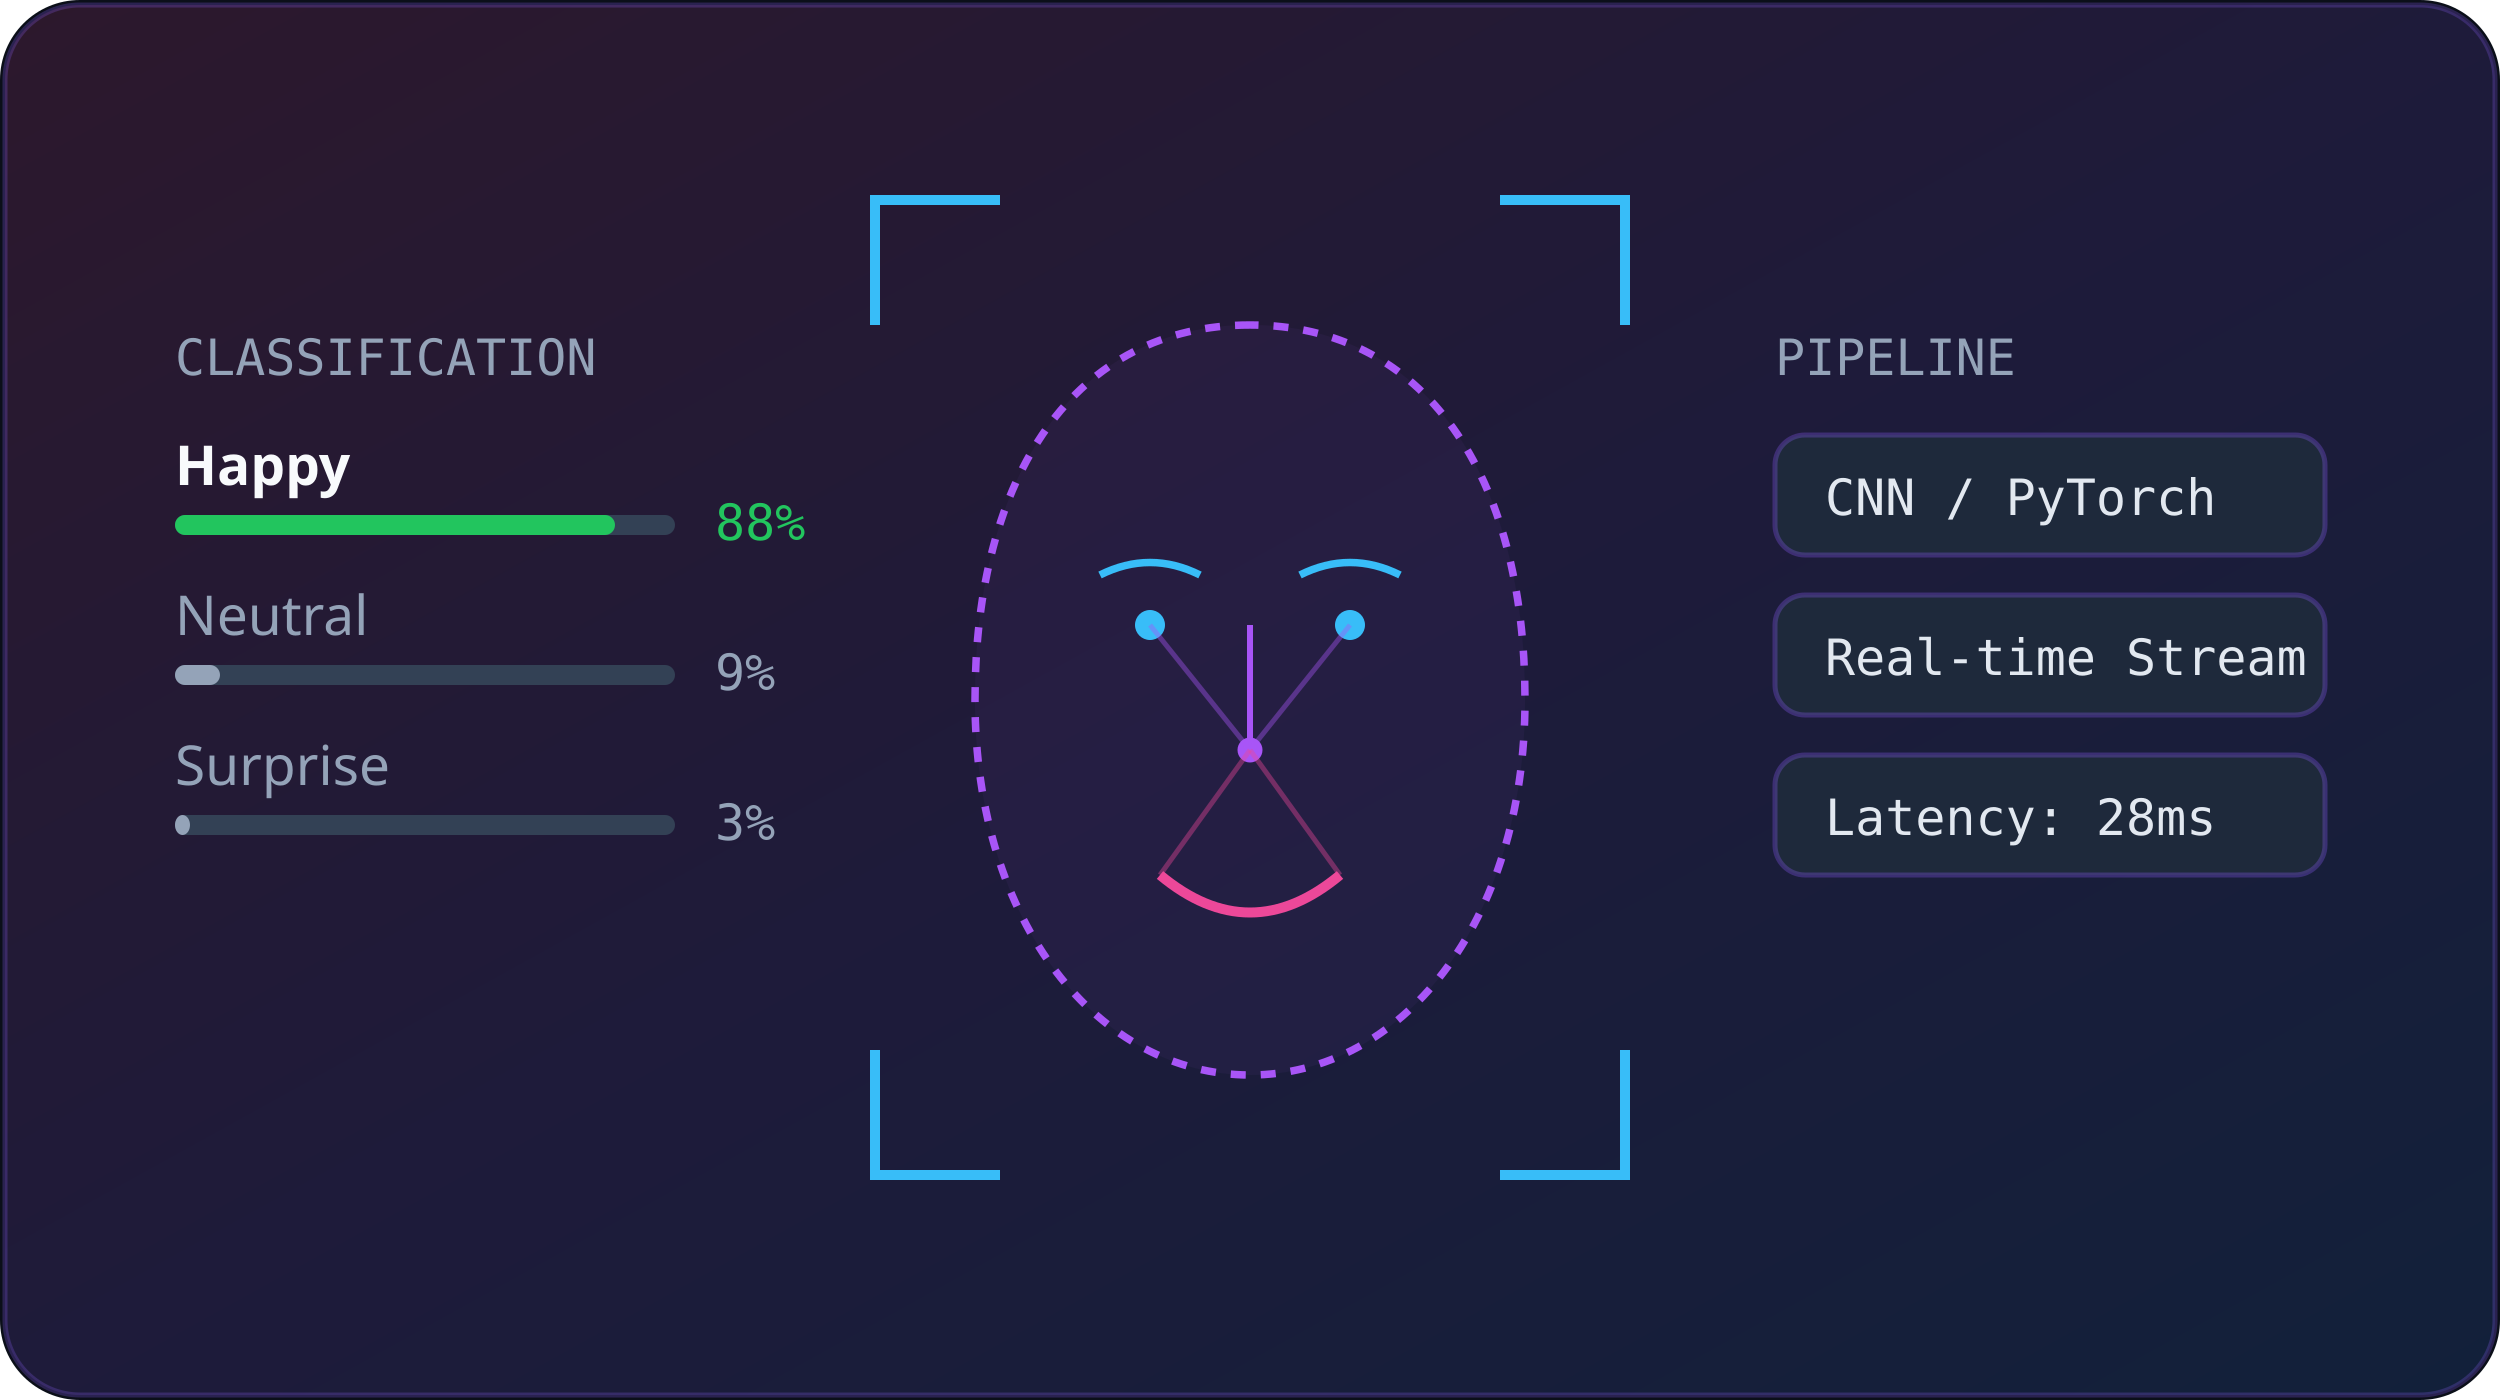
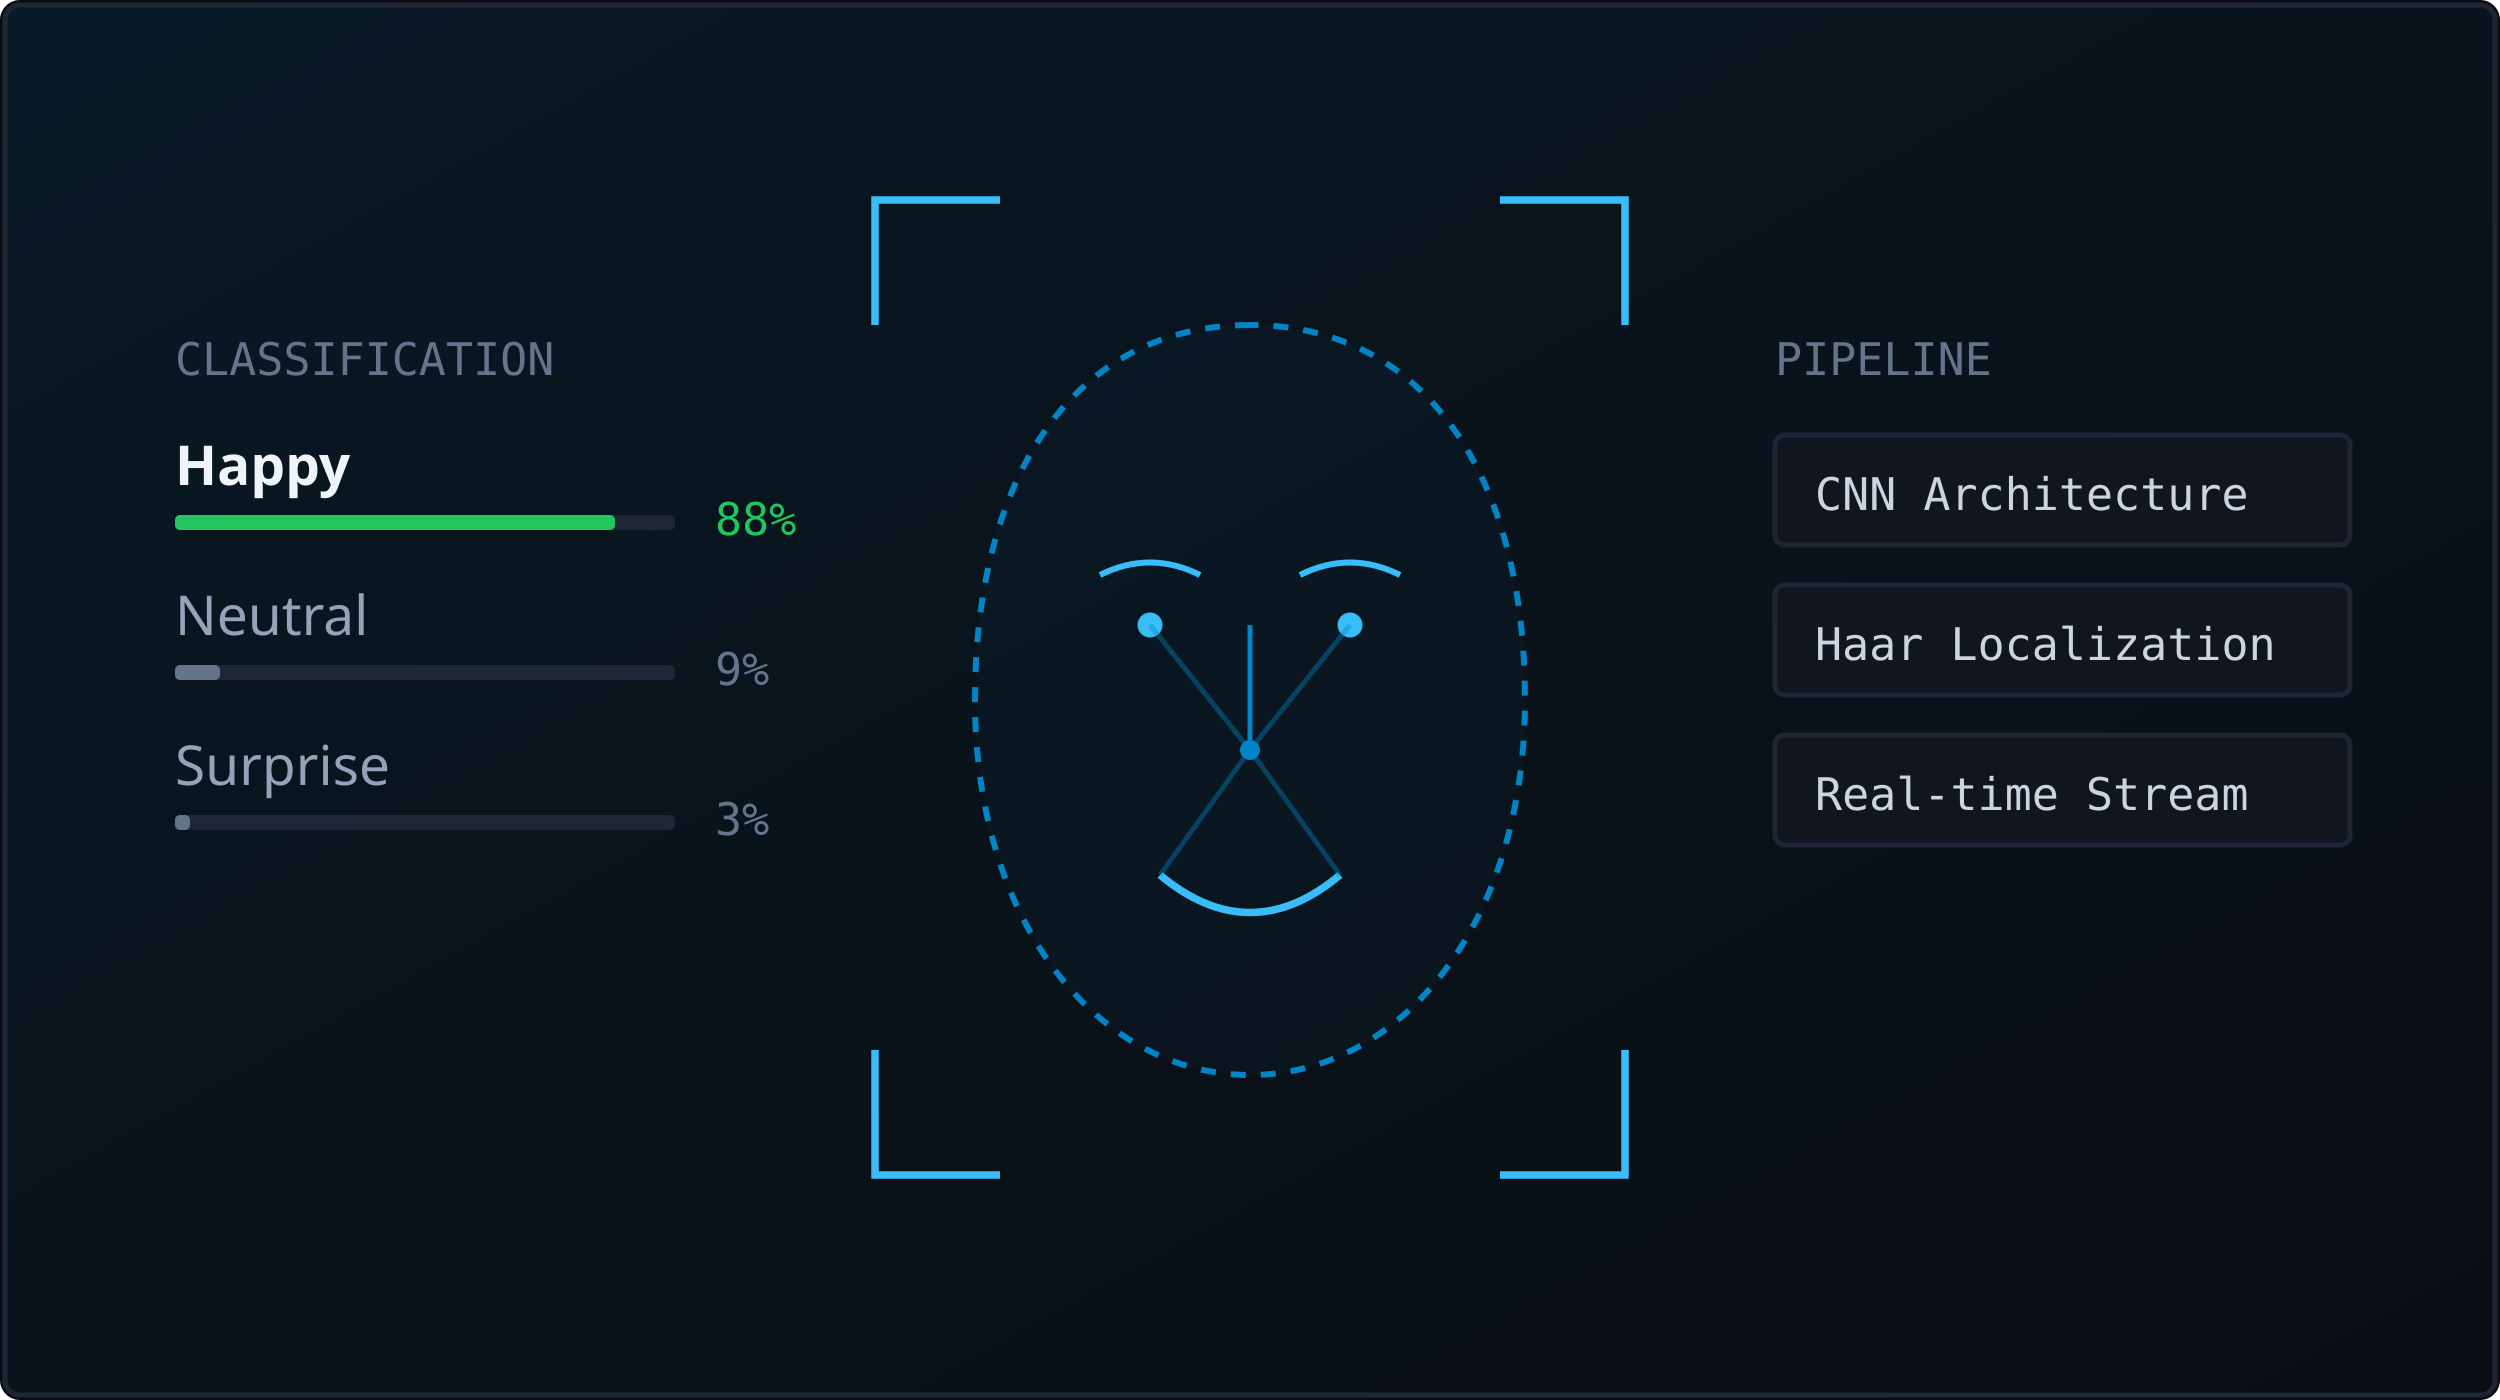
<svg xmlns="http://www.w3.org/2000/svg" viewBox="0 0 500 280" width="100%" height="100%" fill="none">
  <defs>
    <linearGradient id="aiGrad" x1="0%" y1="0%" x2="100%" y2="100%">
-       <stop offset="0%" stop-color="#ec4899" stop-opacity="0.15" />
-       <stop offset="50%" stop-color="#8b5cf6" stop-opacity="0.15" />
-       <stop offset="100%" stop-color="#3b82f6" stop-opacity="0.15" />
+       <stop offset="0%" stop-color="#0284c7" stop-opacity="0.12" />
+       <stop offset="100%" stop-color="#1e293b" stop-opacity="0.08" />
    </linearGradient>
  </defs>
-   <rect width="500" height="280" rx="16" fill="#0b0f19" />
-   <rect x="1" y="1" width="498" height="278" rx="15" fill="url(#aiGrad)" stroke="#8b5cf6" stroke-opacity="0.25" />
+   <rect width="500" height="280" rx="4" fill="#090b10" />
+   <rect x="1" y="1" width="498" height="278" rx="3" fill="url(#aiGrad)" stroke="#1e2636" stroke-width="1" />
  <g transform="translate(180, 45)">
-     <path d="M 70 20 C 35 20 15 50 15 95 C 15 140 40 170 70 170 C 100 170 125 140 125 95 C 125 50 105 20 70 20 Z" stroke="#a855f7" stroke-width="1.5" stroke-dasharray="3 3" fill="#a855f7" fill-opacity="0.05" />
-     <circle cx="50" cy="80" r="3" fill="#38bdf8" />
-     <circle cx="90" cy="80" r="3" fill="#38bdf8" />
-     <path d="M 40 70 Q 50 65 60 70" stroke="#38bdf8" stroke-width="1.5" fill="none" />
-     <path d="M 80 70 Q 90 65 100 70" stroke="#38bdf8" stroke-width="1.5" fill="none" />
-     <line x1="70" y1="80" x2="70" y2="105" stroke="#a855f7" stroke-width="1.2" />
-     <circle cx="70" cy="105" r="2.5" fill="#a855f7" />
-     <path d="M 52 130 Q 70 145 88 130" stroke="#ec4899" stroke-width="2" fill="none" />
-     <line x1="50" y1="80" x2="70" y2="105" stroke="#a855f7" stroke-opacity="0.4" stroke-width="1" />
-     <line x1="90" y1="80" x2="70" y2="105" stroke="#a855f7" stroke-opacity="0.4" stroke-width="1" />
-     <line x1="70" y1="105" x2="52" y2="130" stroke="#ec4899" stroke-opacity="0.4" stroke-width="1" />
-     <line x1="70" y1="105" x2="88" y2="130" stroke="#ec4899" stroke-opacity="0.4" stroke-width="1" />
-     <path d="M -5 20 L -5 -5 L 20 -5" stroke="#38bdf8" stroke-width="2" fill="none" />
-     <path d="M 120 -5 L 145 -5 L 145 20" stroke="#38bdf8" stroke-width="2" fill="none" />
-     <path d="M -5 165 L -5 190 L 20 190" stroke="#38bdf8" stroke-width="2" fill="none" />
-     <path d="M 120 190 L 145 190 L 145 165" stroke="#38bdf8" stroke-width="2" fill="none" />
+     <path d="M 70 20 C 35 20 15 50 15 95 C 15 140 40 170 70 170 C 100 170 125 140 125 95 C 125 50 105 20 70 20 Z" stroke="#0284c7" stroke-width="1.2" stroke-dasharray="3 3" fill="#0284c7" fill-opacity="0.04" />
+     <circle cx="50" cy="80" r="2.5" fill="#38bdf8" />
+     <circle cx="90" cy="80" r="2.5" fill="#38bdf8" />
+     <path d="M 40 70 Q 50 65 60 70" stroke="#38bdf8" stroke-width="1.2" fill="none" />
+     <path d="M 80 70 Q 90 65 100 70" stroke="#38bdf8" stroke-width="1.2" fill="none" />
+     <line x1="70" y1="80" x2="70" y2="105" stroke="#0284c7" stroke-width="1" />
+     <circle cx="70" cy="105" r="2" fill="#0284c7" />
+     <path d="M 52 130 Q 70 145 88 130" stroke="#38bdf8" stroke-width="1.5" fill="none" />
+     <line x1="50" y1="80" x2="70" y2="105" stroke="#0284c7" stroke-opacity="0.4" stroke-width="1" />
+     <line x1="90" y1="80" x2="70" y2="105" stroke="#0284c7" stroke-opacity="0.4" stroke-width="1" />
+     <line x1="70" y1="105" x2="52" y2="130" stroke="#0284c7" stroke-opacity="0.4" stroke-width="1" />
+     <line x1="70" y1="105" x2="88" y2="130" stroke="#0284c7" stroke-opacity="0.4" stroke-width="1" />
+     <path d="M -5 20 L -5 -5 L 20 -5" stroke="#38bdf8" stroke-width="1.5" fill="none" />
+     <path d="M 120 -5 L 145 -5 L 145 20" stroke="#38bdf8" stroke-width="1.5" fill="none" />
+     <path d="M -5 165 L -5 190 L 20 190" stroke="#38bdf8" stroke-width="1.5" fill="none" />
+     <path d="M 120 190 L 145 190 L 145 165" stroke="#38bdf8" stroke-width="1.5" fill="none" />
  </g>
  <g transform="translate(35, 75)">
-     <text x="0" y="0" fill="#94a3b8" font-size="10" font-family="monospace">CLASSIFICATION</text>
-     <text x="0" y="22" fill="#f8fafc" font-size="11" font-family="system-ui" font-weight="600">Happy</text>
-     <rect x="0" y="28" width="100" height="4" rx="2" fill="#334155" />
-     <rect x="0" y="28" width="88" height="4" rx="2" fill="#22c55e" />
-     <text x="108" y="33" fill="#22c55e" font-size="10" font-family="monospace">88%</text>
-     <text x="0" y="52" fill="#94a3b8" font-size="11" font-family="system-ui">Neutral</text>
-     <rect x="0" y="58" width="100" height="4" rx="2" fill="#334155" />
-     <rect x="0" y="58" width="09" height="4" rx="2" fill="#94a3b8" />
-     <text x="108" y="63" fill="#94a3b8" font-size="10" font-family="monospace">9%</text>
-     <text x="0" y="82" fill="#94a3b8" font-size="11" font-family="system-ui">Surprise</text>
-     <rect x="0" y="88" width="100" height="4" rx="2" fill="#334155" />
-     <rect x="0" y="88" width="03" height="4" rx="2" fill="#94a3b8" />
-     <text x="108" y="93" fill="#94a3b8" font-size="10" font-family="monospace">3%</text>
+     <text x="0" y="0" fill="#64748b" font-size="9" font-family="monospace">CLASSIFICATION</text>
+     <text x="0" y="22" fill="#f0f4f8" font-size="11" font-family="sans-serif" font-weight="600">Happy</text>
+     <rect x="0" y="28" width="100" height="3" rx="1" fill="#1e2636" />
+     <rect x="0" y="28" width="88" height="3" rx="1" fill="#22c55e" />
+     <text x="108" y="32" fill="#22c55e" font-size="9" font-family="monospace">88%</text>
+     <text x="0" y="52" fill="#94a3b8" font-size="11" font-family="sans-serif">Neutral</text>
+     <rect x="0" y="58" width="100" height="3" rx="1" fill="#1e2636" />
+     <rect x="0" y="58" width="09" height="3" rx="1" fill="#64748b" />
+     <text x="108" y="62" fill="#64748b" font-size="9" font-family="monospace">9%</text>
+     <text x="0" y="82" fill="#94a3b8" font-size="11" font-family="sans-serif">Surprise</text>
+     <rect x="0" y="88" width="100" height="3" rx="1" fill="#1e2636" />
+     <rect x="0" y="88" width="03" height="3" rx="1" fill="#64748b" />
+     <text x="108" y="92" fill="#64748b" font-size="9" font-family="monospace">3%</text>
  </g>
  <g transform="translate(355, 75)">
-     <text x="0" y="0" fill="#94a3b8" font-size="10" font-family="monospace">PIPELINE</text>
-     <rect x="0" y="12" width="110" height="24" rx="6" fill="#1e293b" stroke="#8b5cf6" stroke-opacity="0.3" />
-     <text x="10" y="28" fill="#e2e8f0" font-size="10" font-family="monospace">CNN / PyTorch</text>
-     <rect x="0" y="44" width="110" height="24" rx="6" fill="#1e293b" stroke="#8b5cf6" stroke-opacity="0.3" />
-     <text x="10" y="60" fill="#e2e8f0" font-size="10" font-family="monospace">Real-time Stream</text>
-     <rect x="0" y="76" width="110" height="24" rx="6" fill="#1e293b" stroke="#8b5cf6" stroke-opacity="0.3" />
-     <text x="10" y="92" fill="#e2e8f0" font-size="10" font-family="monospace">Latency: 28ms</text>
+     <text x="0" y="0" fill="#64748b" font-size="9" font-family="monospace">PIPELINE</text>
+     <rect x="0" y="12" width="115" height="22" rx="2" fill="#11151e" stroke="#1e2636" stroke-width="1" />
+     <text x="8" y="27" fill="#cbd5e1" font-size="9" font-family="monospace">CNN Architecture</text>
+     <rect x="0" y="42" width="115" height="22" rx="2" fill="#11151e" stroke="#1e2636" stroke-width="1" />
+     <text x="8" y="57" fill="#cbd5e1" font-size="9" font-family="monospace">Haar Localization</text>
+     <rect x="0" y="72" width="115" height="22" rx="2" fill="#11151e" stroke="#1e2636" stroke-width="1" />
+     <text x="8" y="87" fill="#cbd5e1" font-size="9" font-family="monospace">Real-time Stream</text>
  </g>
</svg>
